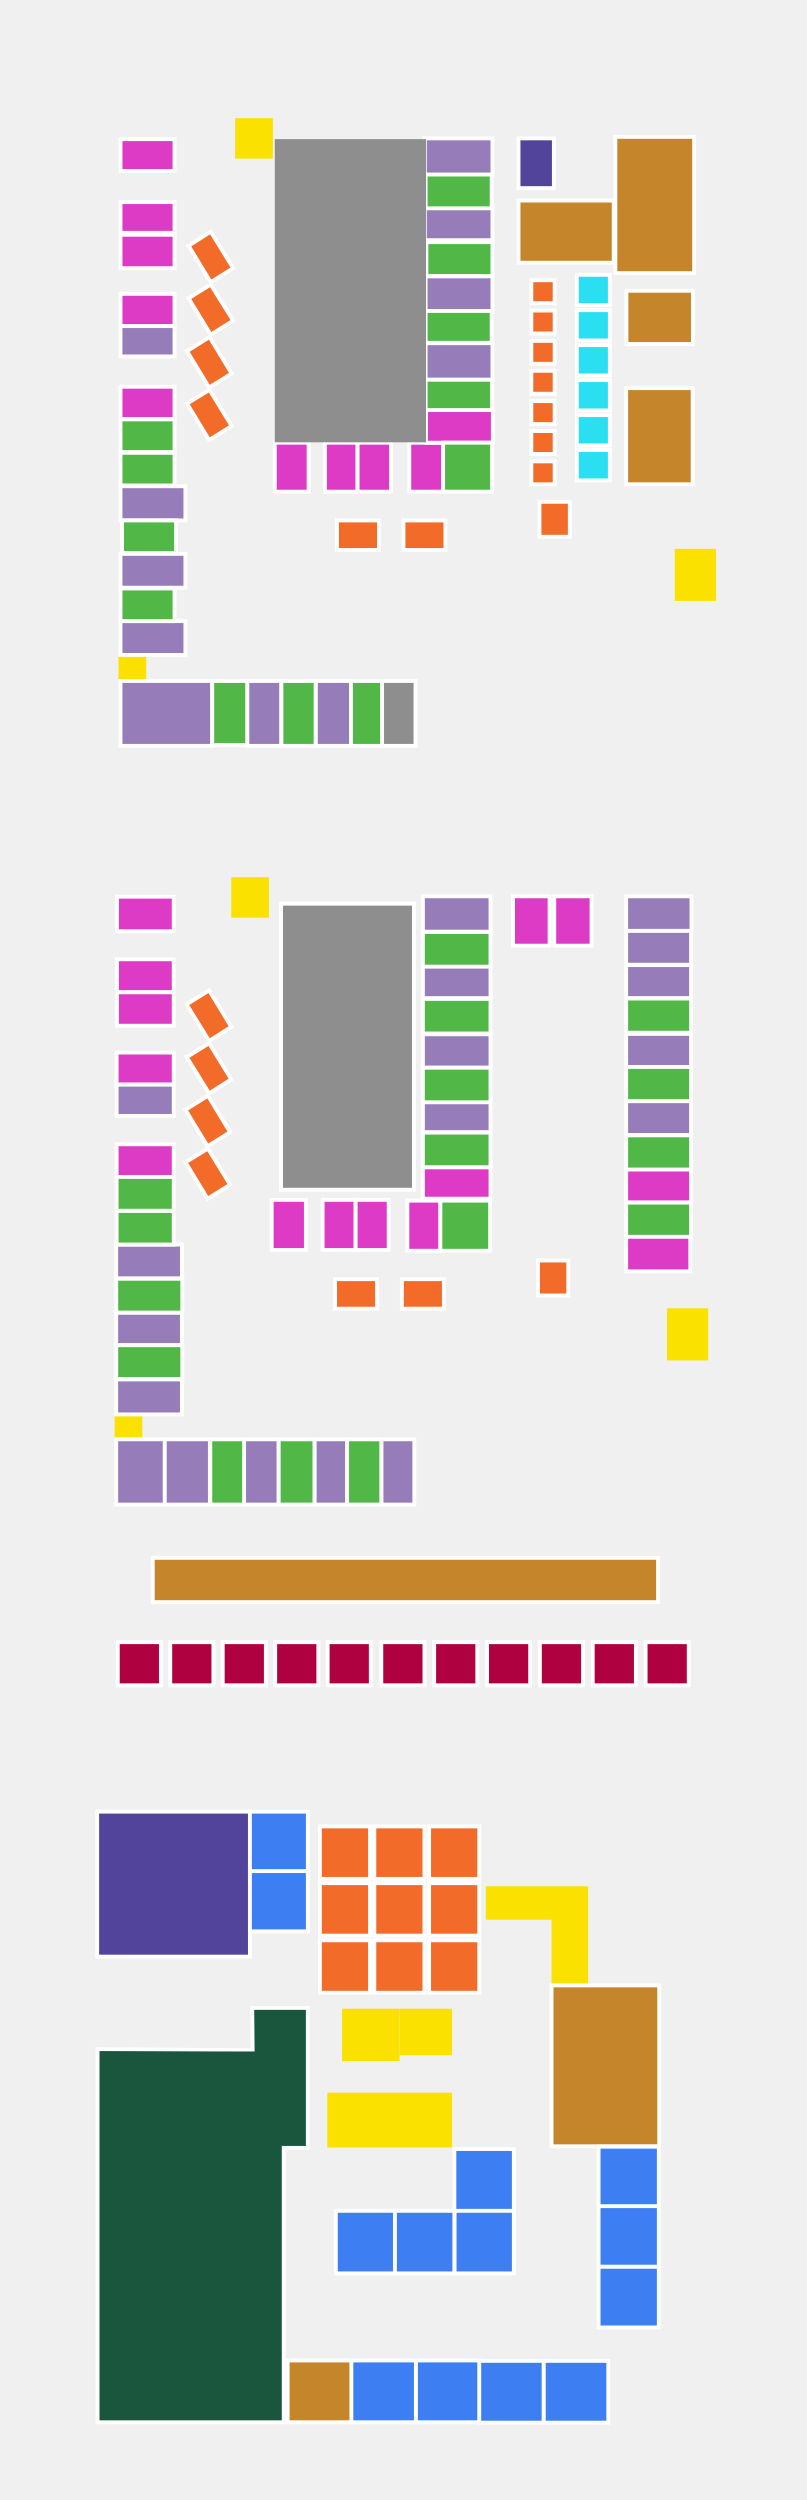
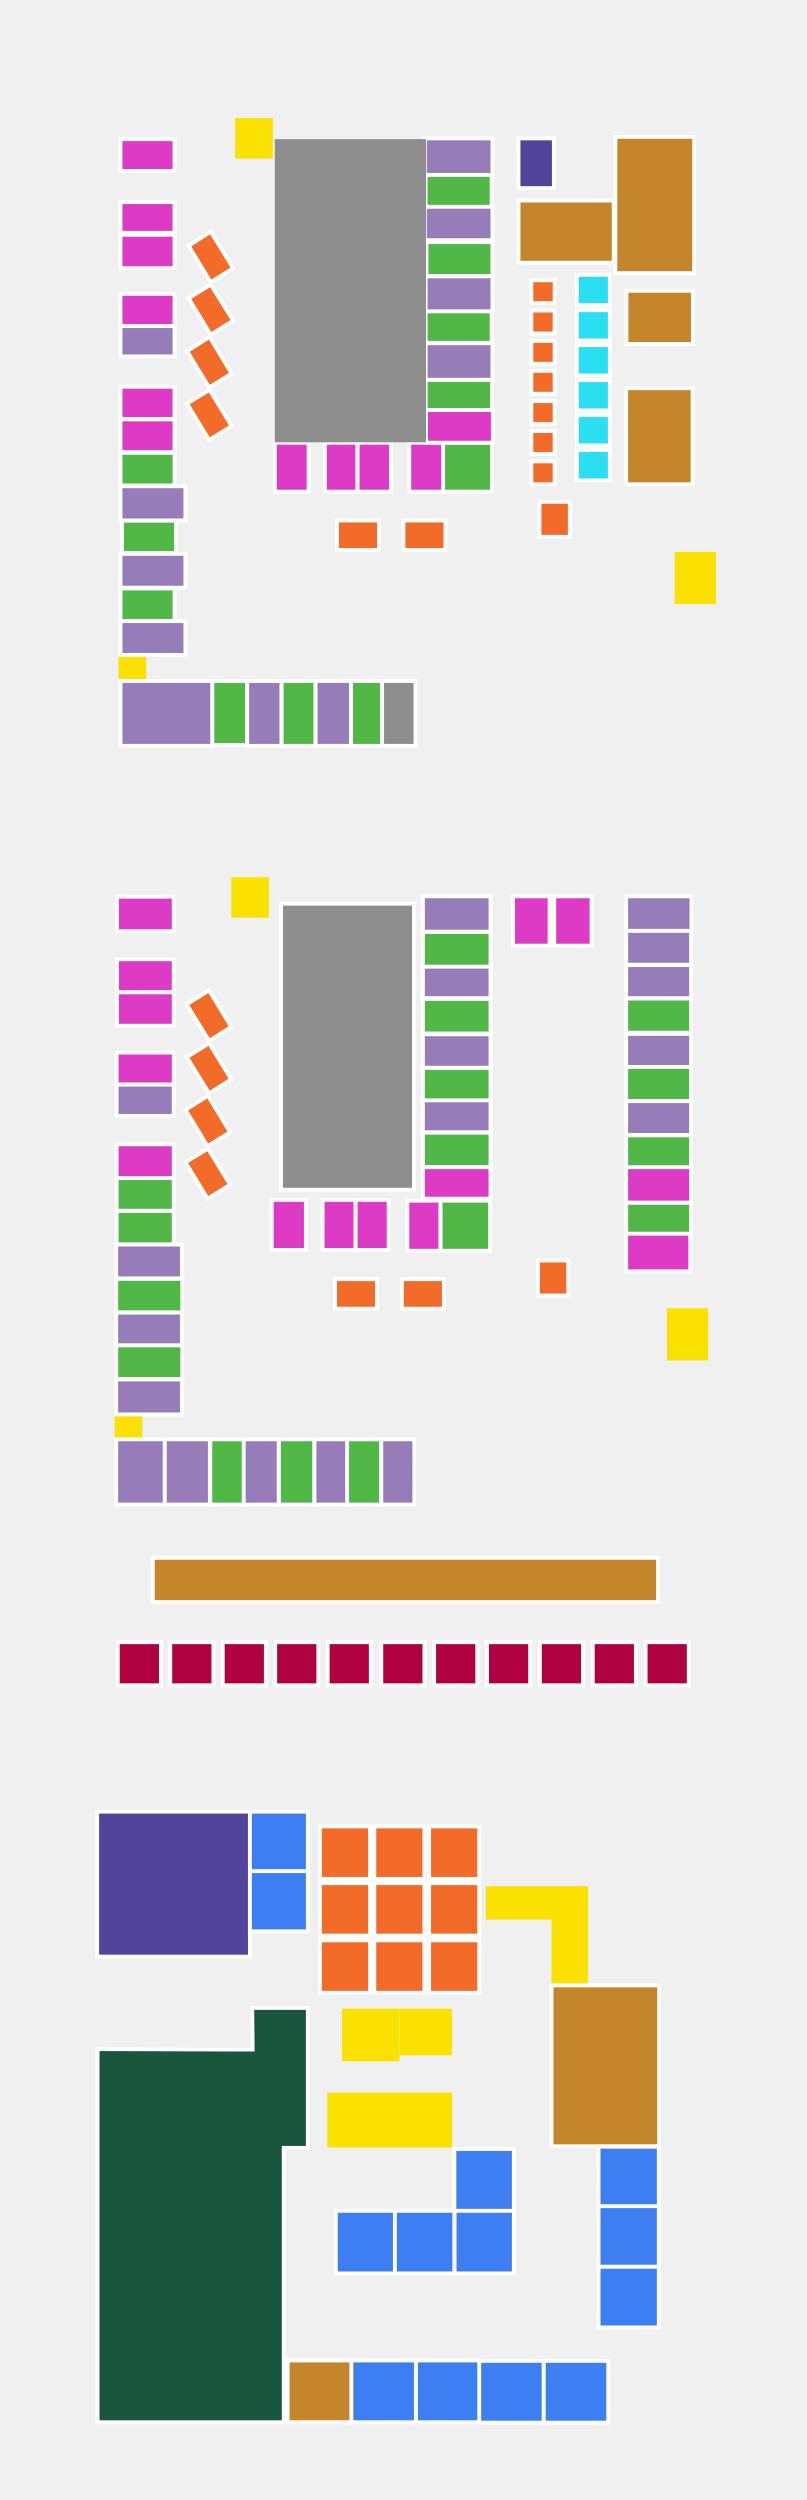
<svg xmlns="http://www.w3.org/2000/svg" id="Layer_1" version="1.1" viewBox="0 0 207.4 643.2">
  <defs>
    <style>
      .st0 {
        fill: none;
      }

      .st1, .st2 {
        fill: #1a563d;
      }

      .st1, .st3, .st4, .st5, .st6, .st7, .st8, .st9, .st10, .st11, .st12 {
        stroke: #fff;
        stroke-miterlimit: 10;
      }

      .st3 {
        fill: #51b848;
      }

      .st13, .st4 {
        fill: #8e8e8e;
      }

      .st5 {
        fill: #c5862b;
      }

      .st6 {
        fill: #dd3ac6;
      }

      .st7 {
        fill: #52439b;
      }

      .st8 {
        fill: #2adff2;
      }

      .st14 {
        fill: #fbe100;
      }

      .st9 {
        fill: #967cb9;
      }

      .st10 {
        fill: #3d7ef2;
      }

      .st11 {
        fill: #f36b28;
      }

      .st12 {
        fill: #af003f
      }
    </style>
  </defs>
  <g id="layer_3">
    <rect id="e1" class="st14" x="171.6" y="336.6" width="10.6" height="13.4" />
    <rect id="e2" class="st14" x="29.5" y="363.9" width="7.1" height="6.5" />
    <rect id="e3" class="st14" x="59.5" y="225.7" width="9.7" height="10.4" />
    <rect id="e4" class="st14" x="84.2" y="538.4" width="32.1" height="14.1" />
    <rect id="e5" class="st14" x="88" y="516.8" width="14.8" height="13.5" />
    <rect id="e6" class="st14" x="102.8" y="516.8" width="13.5" height="12" />
    <rect id="e7" class="st14" x="125" y="485.3" width="26.3" height="8.6" />
    <rect id="e8" class="st14" x="141.9" y="493.7" width="9.4" height="17.1" />
-     <rect id="e9" class="st14" x="173.6" y="141.2" width="10.6" height="13.4" />
+     <rect id="e9" class="st14" x="173.6" y="142" width="10.6" height="13.4" />
    <rect id="e10" class="st14" x="30.5" y="168.5" width="7.1" height="6.5" />
    <rect id="e11" class="st14" x="60.5" y="30.4" width="9.7" height="10.4" />
  </g>
  <g id="Layer_2">
    <rect id="rr1" class="st7" x="133.4" y="35.6" width="9.1" height="12.8" />
    <rect id="rr2" class="st7" x="25" y="466.1" width="39.3" height="37.3" />
+     <rect id="_117" class="st3" x="31" y="116.5" width="13.9" height="8.4" />
+     <rect id="_115" class="st3" x="31.4" y="133.9" width="13.9" height="8.4" />
+     <rect id="_113" class="st3" x="31" y="151.4" width="13.9" height="8.4" />
+     <rect id="_107" class="st3" x="54.6" y="175.2" width="9" height="16.5" />
+     <rect id="_105" class="st3" x="72.4" y="175.2" width="8.8" height="16.7" />
+     <rect id="_103" class="st3" x="90.3" y="175.2" width="8.1" height="16.7" />
+     <rect id="ina" class="st4" x="98.3" y="175.2" width="8.6" height="16.7" />
+     <rect id="_131" class="st3" x="114" y="113.9" width="12.6" height="12.6" />
+     <rect id="_133" class="st3" x="109.5" y="97.7" width="17.1" height="7.8" />
+     <rect id="_135" class="st3" x="109.5" y="80" width="17" height="8.2" />
+     <rect id="_137" class="st3" x="109.7" y="62.3" width="17" height="8.7" />
+     <rect id="_139" class="st3" x="109.5" y="44.9" width="17" height="8.7" />
+     <rect id="_213" class="st3" x="29.9" y="346.1" width="17" height="8.7" />
+     <rect id="_215" class="st3" x="29.9" y="329" width="17" height="8.7" />
+     <rect id="_217" class="st3" x="30" y="311.5" width="14.7" height="8.7" />
+     <rect id="_218" class="st3" x="30" y="302.8" width="14.7" height="8.7" />
+     <rect id="_118" class="st6" x="31" y="107.9" width="13.9" height="8.4" />
+     <rect id="_231" class="st3" x="113.3" y="308.9" width="12.8" height="12.9" />
+     <rect id="_233" class="st3" x="108.8" y="291.4" width="17.4" height="8.9" />
+     <rect id="_235" class="st3" x="108.8" y="274.7" width="17.4" height="8.9" />
+     <rect id="_237" class="st3" x="108.8" y="257" width="17.4" height="8.9" />
+     <rect id="_253" class="st3" x="161.1" y="309.4" width="16.7" height="8.8" />
+     <rect id="_251" class="st3" x="161.1" y="292.1" width="16.7" height="8.8" />
+     <rect id="_249" class="st3" x="161.1" y="274.5" width="16.7" height="8.8" />
+     <rect id="_247" class="st3" x="161.1" y="256.9" width="16.7" height="8.8" />
+     <rect id="_207" class="st3" x="54.1" y="370.3" width="8.7" height="16.8" />
+     <rect id="_205" class="st3" x="71.7" y="370.3" width="9.2" height="16.8" />
+     <rect id="_203" class="st3" x="89.3" y="370.3" width="8.8" height="16.8" />
    <rect id="_124" class="st6" x="31" y="35.8" width="13.9" height="8.2" />
    <rect id="_123" class="st6" x="31" y="52" width="13.9" height="7.9" />
    <rect id="_122" class="st6" x="31" y="60.4" width="13.9" height="8.6" />
    <rect id="_119" class="st6" x="31" y="99.5" width="13.9" height="8.3" />
    <rect id="_121" class="st6" x="31" y="75.6" width="13.9" height="8.3" />
    <rect id="_126" class="st6" x="70.7" y="113.9" width="8.7" height="12.6" />
    <rect id="_127" class="st6" x="83.6" y="113.9" width="8.4" height="12.6" />
    <rect id="_128" class="st6" x="92" y="113.9" width="8.6" height="12.6" />
    <rect id="_129" class="st6" x="105.3" y="113.9" width="8.7" height="12.6" />
    <rect id="_132" class="st6" x="109.6" y="105.5" width="17.2" height="8.4" />
    <rect id="_224" class="st6" x="30.1" y="230.7" width="14.6" height="8.9" />
    <rect id="_120" class="st9" x="31" y="83.9" width="13.9" height="7.8" />
    <rect id="_140" class="st9" x="109.3" y="35.6" width="17.4" height="9.4" />
    <rect id="_138" class="st9" x="109.3" y="53.2" width="17.4" height="8.6" />
    <rect id="_136" class="st9" x="109.5" y="71.1" width="17.2" height="9" />
    <rect id="_134" class="st9" x="109.5" y="88.3" width="17.2" height="9.4" />
    <rect id="_116" class="st9" x="31" y="125.1" width="16.7" height="8.8" />
    <rect id="_114" class="st9" x="31" y="142.5" width="16.7" height="8.7" />
    <rect id="_112" class="st9" x="31" y="159.8" width="16.7" height="8.7" />
    <rect id="_108" class="st9" x="31" y="175.2" width="23.6" height="16.7" />
    <rect id="_106" class="st9" x="63.6" y="175.2" width="8.8" height="16.7" />
    <rect id="_104" class="st9" x="81.2" y="175.2" width="9.1" height="16.7" />
    <rect id="_220" class="st9" x="30" y="279" width="14.7" height="8.1" />
    <rect id="_216" class="st9" x="29.9" y="320.2" width="16.9" height="8.7" />
    <rect id="_214" class="st9" x="29.9" y="337.7" width="16.9" height="8.4" />
    <rect id="_212" class="st9" x="29.9" y="354.9" width="16.9" height="9" />
    <rect id="_210" class="st9" x="29.9" y="370.3" width="12.5" height="16.8" />
    <rect id="_208" class="st9" x="42.4" y="370.3" width="11.6" height="16.8" />
    <rect id="_206" class="st9" x="62.7" y="370.3" width="9" height="16.8" />
    <rect id="_204" class="st9" x="80.9" y="370.3" width="8.4" height="16.8" />
    <rect id="_202" class="st9" x="98.1" y="370.3" width="8.5" height="16.8" />
    <rect id="_240" class="st9" x="108.8" y="230.6" width="17.4" height="9.1" />
    <rect id="_238" class="st9" x="108.8" y="248.1" width="17.4" height="8.7" />
    <rect id="_239" class="st3" x="108.8" y="239.8" width="17.4" height="8.9" />
    <rect id="_236" class="st9" x="108.8" y="266.1" width="17.4" height="8.6" />
    <rect id="_234" class="st9" x="108.8" y="283.1" width="17.4" height="8.2" />
    <rect id="_244" class="st9" x="161.1" y="230.6" width="16.8" height="8.9" />
    <rect id="_245" class="st9" x="161.1" y="239.5" width="16.7" height="8.7" />
    <rect id="_246" class="st9" x="161.1" y="248.3" width="16.7" height="8.5" />
    <rect id="_248" class="st9" x="161.1" y="266" width="16.7" height="8.5" />
    <rect id="_250" class="st9" x="161.1" y="283.3" width="16.7" height="8.7" />
    <rect id="_223" class="st6" x="30.1" y="246.8" width="14.6" height="8.5" />
    <rect id="_222" class="st6" x="30.1" y="255.3" width="14.6" height="8.6" />
    <rect id="_221" class="st6" x="30" y="270.8" width="14.7" height="8.2" />
    <rect id="_219" class="st6" x="30" y="294.4" width="14.7" height="8.7" />
    <rect id="_226" class="st6" x="69.9" y="308.7" width="8.8" height="12.9" />
    <rect id="_227" class="st6" x="83" y="308.7" width="8.5" height="12.9" />
    <rect id="_228" class="st6" x="91.5" y="308.7" width="8.5" height="12.9" />
    <rect id="_229" class="st6" x="104.8" y="308.9" width="8.5" height="12.9" />
    <rect id="_232" class="st6" x="108.8" y="300.3" width="17.4" height="8.1" />
    <rect id="_243" class="st6" x="142.6" y="230.6" width="9.6" height="12.7" />
    <rect id="_242" class="st6" x="132" y="230.6" width="9.4" height="12.7" />
    <rect id="_252" class="st6" x="161.1" y="300.3" width="16.7" height="9.1" />
    <rect id="_254" class="st6" x="161.1" y="317.4" width="16.5" height="9.7" />
    <rect id="s1" class="st12" x="30.3" y="422.5" width="11.1" height="11.1" />
    <rect id="s2" class="st12" x="43.8" y="422.5" width="11.1" height="11.1" />
    <rect id="s6" class="st12" x="98.1" y="422.5" width="11.1" height="11.1" />
    <rect id="s5" class="st12" x="84.3" y="422.5" width="11.1" height="11.1" />
    <rect id="s4" class="st12" x="70.8" y="422.5" width="11.1" height="11.1" />
    <rect id="s3" class="st12" x="57.3" y="422.5" width="11.1" height="11.1" />
    <rect id="s8" class="st12" x="125.3" y="422.5" width="11.1" height="11.1" />
    <rect id="s7" class="st12" x="111.7" y="422.5" width="11.1" height="11.1" />
    <rect id="s9" class="st12" x="138.9" y="422.5" width="11.1" height="11.1" />
    <rect id="s10" class="st12" x="152.5" y="422.5" width="11.1" height="11.1" />
    <rect id="s11" class="st12" x="166.1" y="422.5" width="11.1" height="11.1" />
    <rect id="_9thst" class="st5" x="39.3" y="400.8" width="130" height="11.4" />
    <rect id="command" class="st5" x="161.1" y="99.86" width="17.1" height="24.74" />
    <rect id="thinktank" class="st5" x="161.17" y="74.8" width="17.1" height="13.7" />
    <rect id="dreambox" class="st5" x="158.32" y="35.21" width="20.27" height="35.07" />
    <rect id="bunker" class="st5" x="141.9" y="510.8" width="27.7" height="41.4" />
    <rect id="stage" class="st5" x="133.4" y="51.6" width="24.5" height="16" />
    <rect id="sb" class="st5" x="74" y="607.3" width="16.6" height="15.9" />
-     <rect id="_117" class="st3" x="31" y="116.5" width="13.9" height="8.4" />
-     <rect id="_115" class="st3" x="31.4" y="133.9" width="13.9" height="8.4" />
-     <rect id="_113" class="st3" x="31" y="151.4" width="13.9" height="8.4" />
-     <rect id="_107" class="st3" x="54.6" y="175.2" width="9" height="16.5" />
-     <rect id="_105" class="st3" x="72.4" y="175.2" width="8.8" height="16.7" />
-     <rect id="_103" class="st3" x="90.3" y="175.2" width="8.1" height="16.7" />
-     <rect id="ina" class="st4" x="98.3" y="175.2" width="8.6" height="16.7" />
-     <rect id="_131" class="st3" x="114" y="113.9" width="12.6" height="12.6" />
-     <rect id="_133" class="st3" x="109.5" y="97.7" width="17.1" height="7.8" />
-     <rect id="_135" class="st3" x="109.5" y="80" width="17" height="8.2" />
-     <rect id="_137" class="st3" x="109.7" y="62.3" width="17" height="8.7" />
-     <rect id="_139" class="st3" x="109.5" y="44.9" width="17" height="8.7" />
-     <rect id="_213" class="st3" x="29.9" y="346.1" width="17" height="8.7" />
-     <rect id="_215" class="st3" x="29.9" y="329" width="17" height="8.7" />
-     <rect id="_217" class="st3" x="30" y="311.5" width="14.7" height="8.7" />
-     <rect id="_218" class="st3" x="30" y="302.8" width="14.7" height="8.7" />
-     <rect id="_118" class="st3" x="31" y="107.9" width="13.9" height="8.4" />
-     <rect id="_231" class="st3" x="113.3" y="308.9" width="12.8" height="12.9" />
-     <rect id="_233" class="st3" x="108.8" y="291.4" width="17.4" height="8.9" />
-     <rect id="_235" class="st3" x="108.8" y="274.7" width="17.4" height="8.9" />
-     <rect id="_237" class="st3" x="108.8" y="257" width="17.4" height="8.9" />
-     <rect id="_253" class="st3" x="161.1" y="309.4" width="16.7" height="8.8" />
-     <rect id="_251" class="st3" x="161.1" y="292.1" width="16.7" height="8.8" />
-     <rect id="_249" class="st3" x="161.1" y="274.5" width="16.7" height="8.8" />
-     <rect id="_247" class="st3" x="161.1" y="256.9" width="16.7" height="8.8" />
-     <rect id="_207" class="st3" x="54.1" y="370.3" width="8.7" height="16.8" />
-     <rect id="_205" class="st3" x="71.7" y="370.3" width="9.2" height="16.8" />
-     <rect id="_203" class="st3" x="89.3" y="370.3" width="8.8" height="16.8" />
    <rect id="h" class="st11" x="138.4" y="324.3" width="7.8" height="9" />
    <rect id="i" class="st11" x="103.4" y="329.1" width="10.8" height="7.6" />
    <rect id="j" class="st11" x="86.2" y="329.1" width="10.8" height="7.6" />
    <polygon id="k" class="st11" points="48.1 298.8 53.5 295.5 59.2 304.8 53.4 308.4 47.7 299 48.1 298.8" />
    <polygon id="l" class="st11" points="48.1 285.3 53.5 281.9 59.2 291.3 53.4 294.9 47.7 285.5 48.1 285.3" />
    <polygon id="m" class="st11" points="48.5 271.7 53.8 268.4 59.5 277.7 53.8 281.3 48 271.9 48.5 271.7" />
    <polygon id="n" class="st11" points="48.5 258.1 53.8 254.8 59.5 264.2 53.8 267.8 48 258.4 48.5 258.1" />
    <rect id="h1" class="st11" x="138.8" y="129.1" width="7.8" height="9" />
    <rect id="i1" class="st11" x="103.8" y="133.9" width="10.8" height="7.6" />
    <rect id="j1" class="st11" x="86.7" y="133.9" width="10.8" height="7.6" />
    <polygon id="k1" class="st11" points="48.5 103.6 53.9 100.3 59.6 109.6 53.8 113.2 48.1 103.8 48.5 103.6" />
    <polygon id="l1" class="st11" points="48.5 90.1 53.9 86.7 59.6 96.1 53.8 99.7 48.1 90.3 48.5 90.1" />
    <polygon id="m1" class="st11" points="48.9 76.5 54.2 73.2 60 82.5 54.2 86.1 48.5 76.7 48.9 76.5" />
    <polygon id="n1" class="st11" points="48.9 63 54.2 59.6 60 69 54.2 72.6 48.5 63.2 48.9 63" />
    <rect id="a" class="st11" x="136.7" y="72.1" width="6" height="5.9" />
    <rect id="b" class="st11" x="136.7" y="79.9" width="6" height="5.9" />
    <rect id="c" class="st11" x="136.7" y="87.7" width="6" height="5.9" />
    <rect id="d" class="st11" x="136.7" y="95.4" width="6" height="5.9" />
    <rect id="e" class="st11" x="136.7" y="103.2" width="6" height="5.9" />
    <rect id="f" class="st11" x="136.7" y="110.9" width="6" height="5.9" />
    <rect id="g" class="st11" x="136.7" y="118.7" width="6" height="5.9" />
    <rect id="_1" class="st8" x="148.4" y="70.7" width="8.5" height="7.8" />
    <rect id="_2" class="st8" x="148.4" y="79.8" width="8.5" height="7.8" />
    <rect id="_3" class="st8" x="148.4" y="88.8" width="8.5" height="7.8" />
    <rect id="_4" class="st8" x="148.4" y="97.8" width="8.5" height="7.8" />
    <rect id="_5" class="st8" x="148.4" y="106.8" width="8.5" height="7.8" />
    <rect id="_6" class="st8" x="148.4" y="115.8" width="8.5" height="7.8" />
    <rect id="ina1" class="st13" x="70.7" y="35.8" width="38.9" height="78" />
    <rect id="ina2" class="st4" x="72.3" y="232.5" width="34.2" height="73.6" />
    <polygon id="sgphlb" class="st1" points="25.1 527.2 25.1 623.2 73 623.2 73 552.6 79.2 552.6 79.2 516.6 64.9 516.6 65 527.5 25.1 527.2" />
    <rect id="hlblable" class="st2" x="26.2" y="527.8" width="45.7" height="94.5" />
    <rect id="a2" class="st10" x="64.3" y="466.1" width="14.9" height="15.5" />
    <rect id="a1" class="st10" x="64.3" y="481.4" width="14.9" height="15.5" />
    <rect id="a13" class="st10" x="116.9" y="552.9" width="15.3" height="16.1" />
    <rect id="a12" class="st10" x="116.9" y="568.8" width="15.3" height="16.1" />
    <rect id="a10" class="st10" x="86.4" y="568.8" width="15.3" height="16.1" />
    <rect id="a11" class="st10" x="101.6" y="568.8" width="15.3" height="16.1" />
    <rect id="a3" class="st10" x="154" y="552.3" width="15.5" height="15.6" />
    <rect id="a4" class="st10" x="154" y="567.6" width="15.5" height="15.6" />
    <rect id="a5" class="st10" x="154" y="583.2" width="15.5" height="15.6" />
    <rect id="a8" class="st10" x="106.9" y="607.3" width="16.6" height="15.9" />
    <rect id="a7" class="st10" x="123.3" y="607.4" width="16.6" height="15.9" />
    <rect id="a6" class="st10" x="139.9" y="607.4" width="16.6" height="15.9" />
    <rect id="a9" class="st10" x="90.4" y="607.3" width="16.6" height="15.9" />
    <rect id="aa" class="st11" x="82.3" y="469.9" width="12.9" height="13.5" />
    <rect id="bb" class="st11" x="96.3" y="469.9" width="12.9" height="13.5" />
    <rect id="cc" class="st11" x="110.4" y="469.9" width="12.9" height="13.5" />
    <rect id="dd" class="st11" x="82.3" y="484.5" width="12.9" height="13.5" />
    <rect id="ee" class="st11" x="96.3" y="484.5" width="12.9" height="13.5" />
    <rect id="ff" class="st11" x="110.4" y="484.5" width="12.9" height="13.5" />
    <rect id="gg" class="st11" x="82.3" y="499.2" width="12.9" height="13.5" />
    <rect id="hh" class="st11" x="96.3" y="499.2" width="12.9" height="13.5" />
    <rect id="ii" class="st11" x="110.4" y="499.2" width="12.9" height="13.5" />
-     <rect id="ankeny" class="st0" x=".7" y="396.5" width="23.6" height="58.8" />
-     <rect id="burnside" class="st0" x="183.1" y="396.5" width="23.6" height="58.8" />
+     <rect id="ankeny" class="st0" x="-8" y="396.5" width="60" height="65" />
+     <rect id="burnside" class="st0" x="156" y="396.5" width="60" height="65" />
  </g>
  <g id="Layer_4">
    <rect id="arium" class="st0" x="86.4" y="588.8" width="50" height="14.5" />
    <rect id="heylovebar" class="st0" x="27.7" y="529.5" width="42.5" height="91.2" />
    <rect id="elevators" class="st0" x="89.4" y="518.1" width="25.7" height="9.2" />
    <rect id="restrooms" class="st0" x="26.2" y="472.6" width="36.7" height="19.3" />
    <rect id="dreamtentroof" class="st0" x="130" y="258.9" width="26.1" height="46.9" />
    <rect id="jupiteroglv1" class="st0" x="31.4" y="192.4" width="147.3" height="9.5" />
    <rect id="jupiteroglv2" class="st0" x="29.5" y="387.2" width="148.3" height="9.2" />
    <rect id="jnextlv2" class="st0" x="30.5" y="624.2" width="148.3" height="9.2" />
    <rect id="flexlounge" class="st0" x="125" y="468.2" width="42.9" height="15.1" />
  </g>
</svg>
